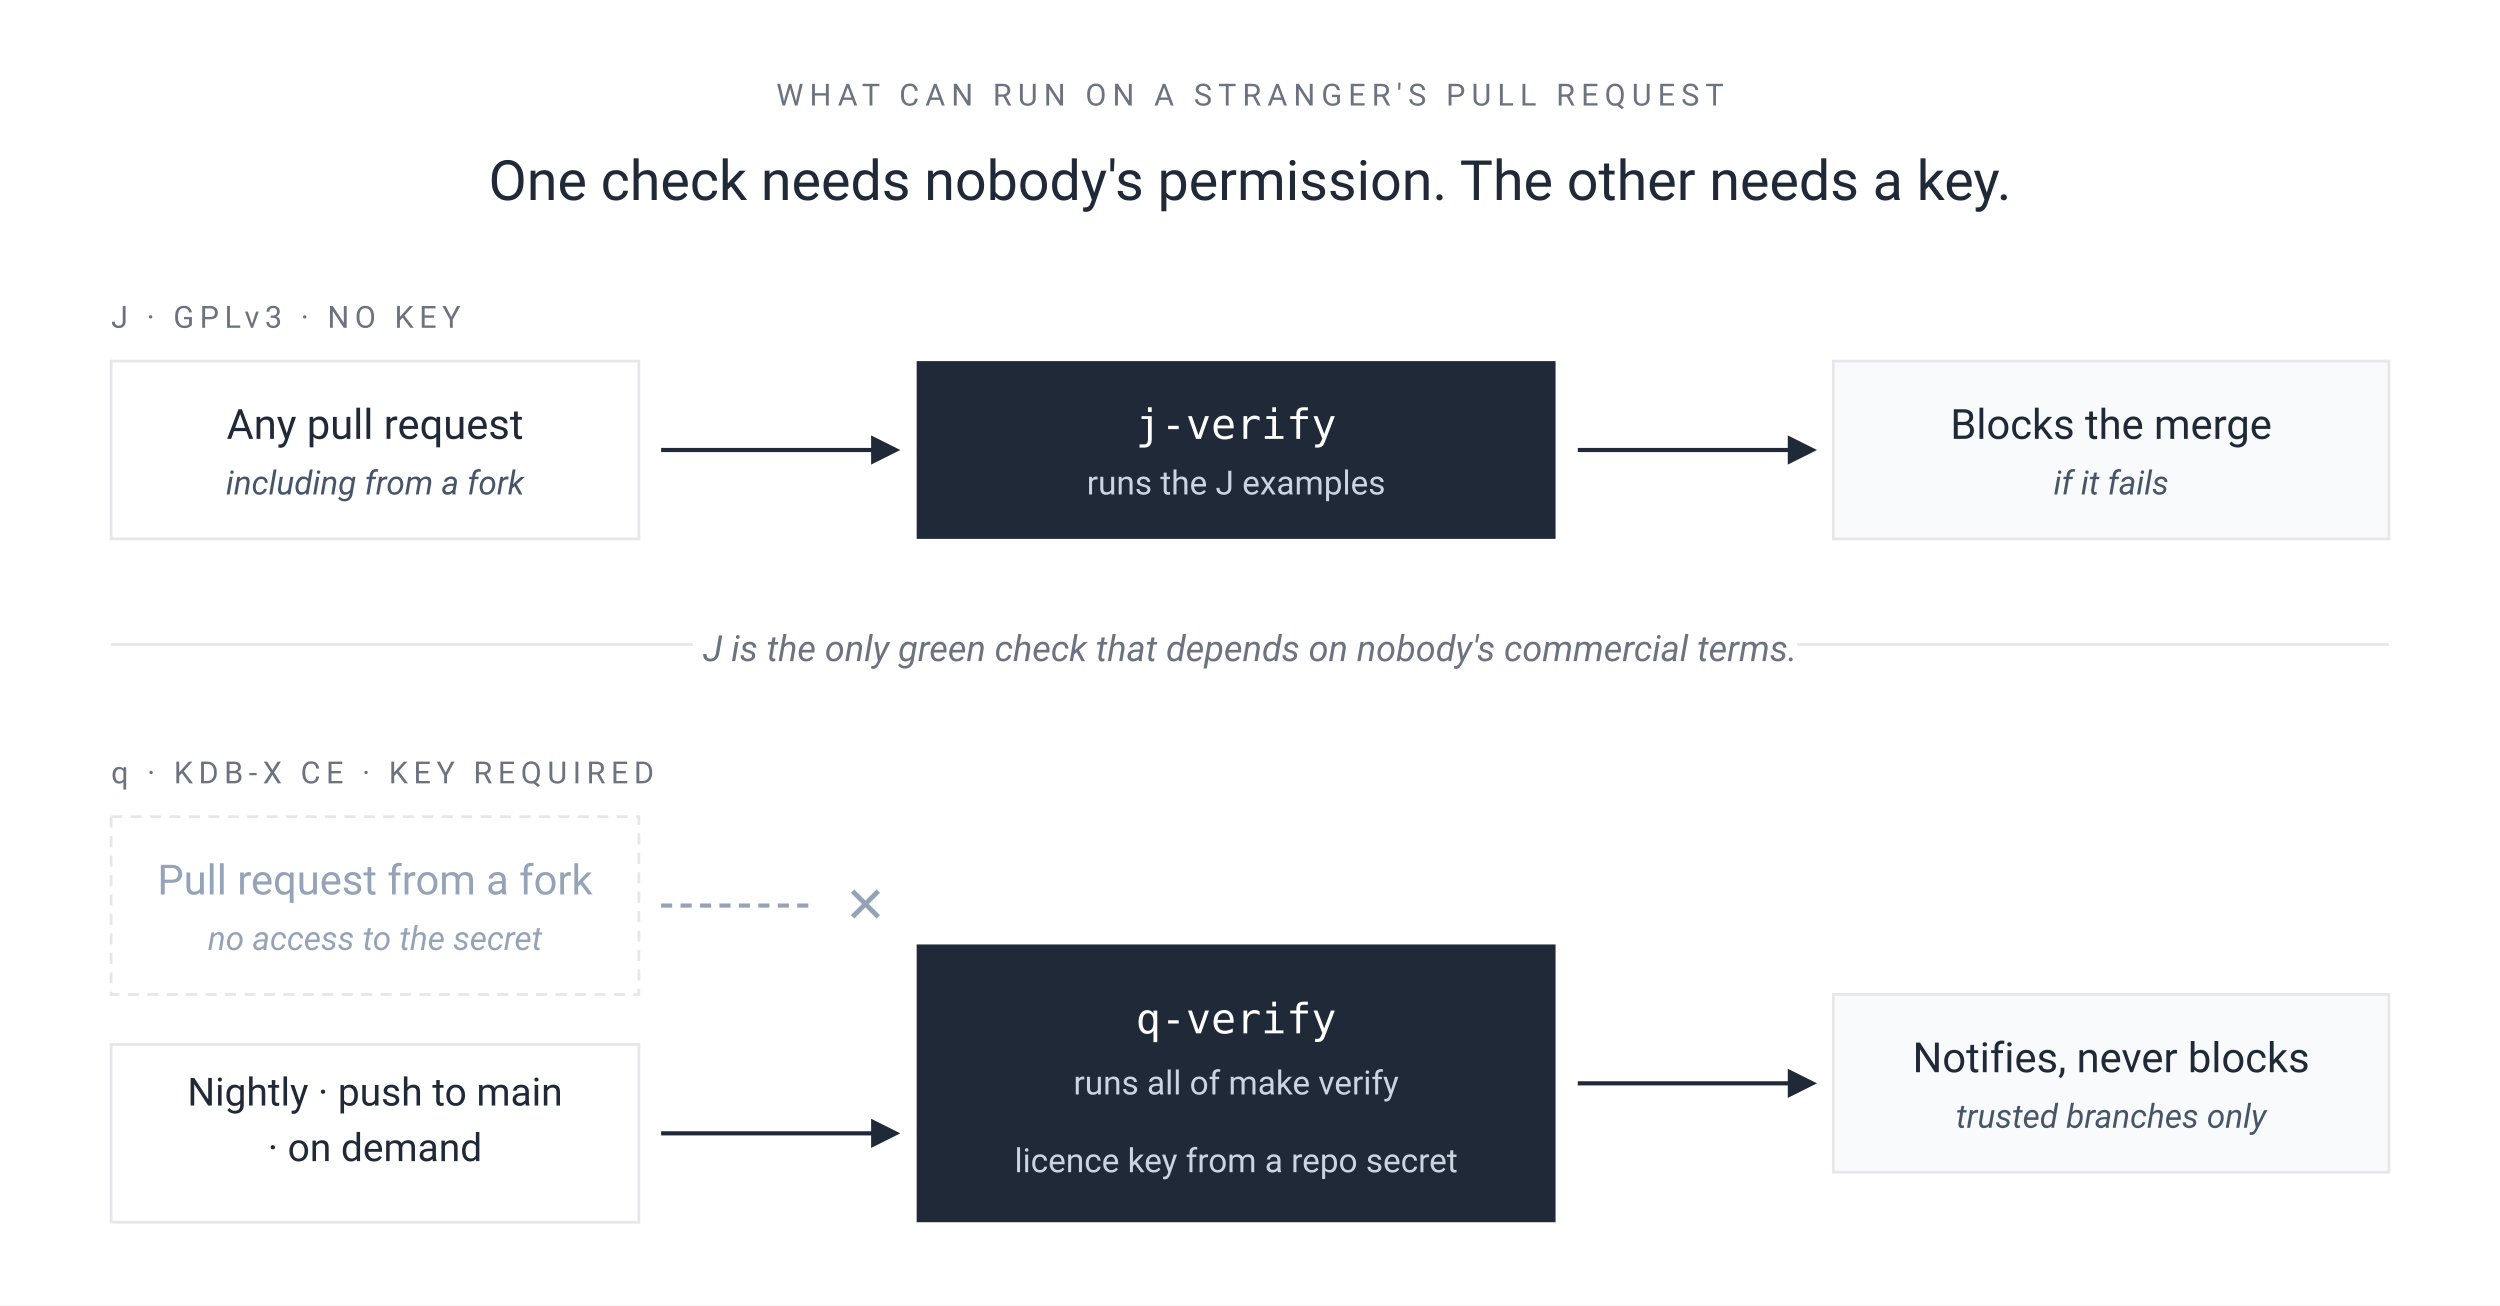
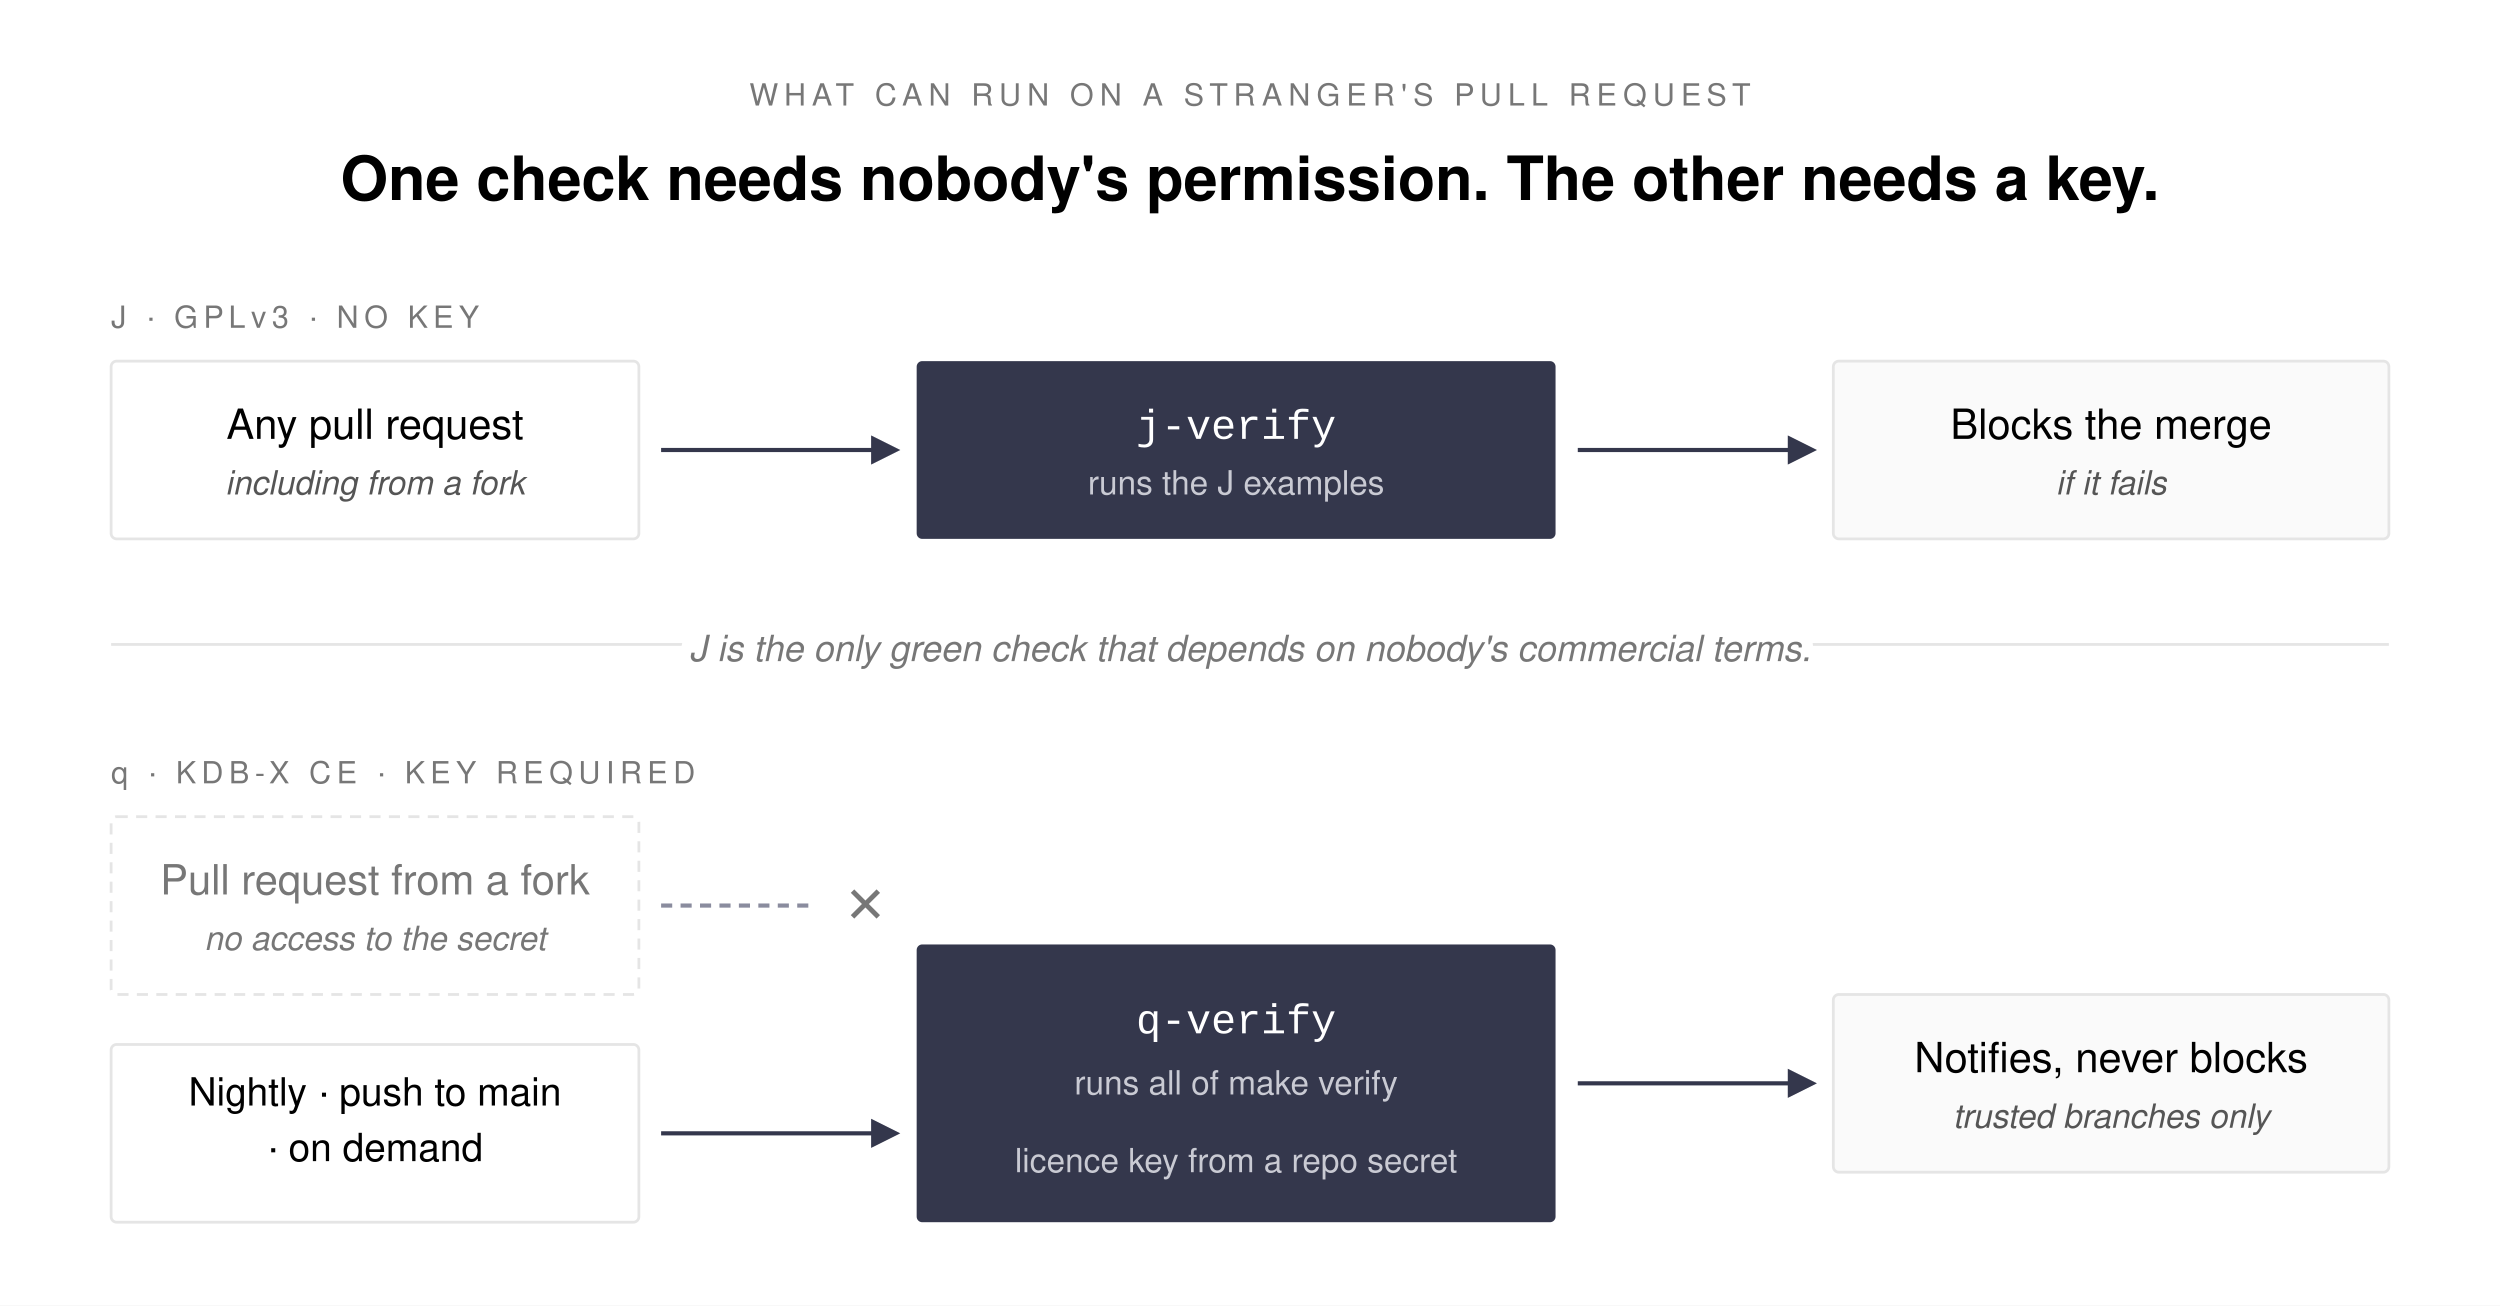
- <svg xmlns="http://www.w3.org/2000/svg" viewBox="0 0 900 470" role="img" aria-labelledby="title desc" font-family="-apple-system, BlinkMacSystemFont, 'Segoe UI', Roboto, sans-serif">
+ <svg xmlns="http://www.w3.org/2000/svg" viewBox="0 0 900 470" role="img" aria-labelledby="title desc" font-family="'Source Sans Pro', -apple-system, BlinkMacSystemFont, 'Segoe UI', Helvetica, Arial, sans-serif">
  <defs>
    <marker id="ah" viewBox="0 0 10 10" refX="8" refY="5" markerWidth="7" markerHeight="7" orient="auto-start-reverse">
-       <path d="M 0 0 L 10 5 L 0 10 z" fill="#1f2937" />
+       <path d="M 0 0 L 10 5 L 0 10 z" fill="#34374C" />
    </marker>
    <marker id="ahm" viewBox="0 0 10 10" refX="8" refY="5" markerWidth="7" markerHeight="7" orient="auto-start-reverse">
-       <path d="M 0 0 L 10 5 L 0 10 z" fill="#94a3b8" />
+       <path d="M 0 0 L 10 5 L 0 10 z" fill="#8a8c9e" />
    </marker>
  </defs>
  <rect width="900" height="470" fill="#ffffff" />
-   <text x="450" y="38" text-anchor="middle" font-size="11" letter-spacing="2.2" fill="#6b7280">WHAT CAN RUN ON A STRANGER'S PULL REQUEST</text>
-   <text x="450" y="72" text-anchor="middle" font-size="20" fill="#1f2937">One check needs nobody's permission. The other needs a key.</text>
-   <text x="40" y="118" font-size="11" letter-spacing="2" fill="#6b7280">J · GPLv3 · NO KEY</text>
-   <rect x="40" y="130" width="190" height="64" fill="#ffffff" stroke="#e5e7eb" />
-   <text x="135" y="158" text-anchor="middle" font-size="15" fill="#1f2937">Any pull request</text>
-   <text x="135" y="178" text-anchor="middle" font-size="12" font-style="italic" fill="#475569">including from a fork</text>
-   <line x1="238" y1="162" x2="322" y2="162" stroke="#1f2937" stroke-width="1.5" marker-end="url(#ah)" />
-   <rect x="330" y="130" width="230" height="64" fill="#1f2937" />
-   <text x="445" y="158" text-anchor="middle" font-family="'SF Mono', Menlo, Consolas, monospace" font-size="15" fill="#ffffff">j-verify</text>
-   <text x="445" y="178" text-anchor="middle" font-size="12" fill="#cbd5e1">runs the J examples</text>
-   <line x1="568" y1="162" x2="652" y2="162" stroke="#1f2937" stroke-width="1.5" marker-end="url(#ah)" />
-   <rect x="660" y="130" width="200" height="64" fill="#f8fafc" stroke="#e5e7eb" />
-   <text x="760" y="158" text-anchor="middle" font-size="15" fill="#1f2937">Blocks the merge</text>
-   <text x="760" y="178" text-anchor="middle" font-size="12" font-style="italic" fill="#475569">if it fails</text>
-   <line x1="40" y1="232" x2="860" y2="232" stroke="#e5e7eb" />
-   <text x="450" y="238" text-anchor="middle" font-size="13" font-style="italic" fill="#6b7280" style="paint-order:stroke" stroke="#ffffff" stroke-width="8">J is the only green check that depends on nobody's commercial terms.</text>
-   <text x="40" y="282" font-size="11" letter-spacing="2" fill="#6b7280">q · KDB-X CE · KEY REQUIRED</text>
-   <rect x="40" y="294" width="190" height="64" fill="#ffffff" stroke="#e5e7eb" stroke-dasharray="4 3" />
-   <text x="135" y="322" text-anchor="middle" font-size="15" fill="#94a3b8">Pull request from a fork</text>
-   <text x="135" y="342" text-anchor="middle" font-size="12" font-style="italic" fill="#94a3b8">no access to the secret</text>
-   <line x1="238" y1="326" x2="292" y2="326" stroke="#94a3b8" stroke-width="1.5" stroke-dasharray="4 3" />
-   <text x="304" y="332" font-size="18" fill="#94a3b8">✕</text>
-   <rect x="40" y="376" width="190" height="64" fill="#ffffff" stroke="#e5e7eb" />
-   <text x="135" y="398" text-anchor="middle" font-size="14" fill="#1f2937">Nightly · push to main</text>
-   <text x="135" y="418" text-anchor="middle" font-size="14" fill="#1f2937">· on demand</text>
-   <line x1="238" y1="408" x2="322" y2="408" stroke="#1f2937" stroke-width="1.5" marker-end="url(#ah)" />
-   <rect x="330" y="340" width="230" height="100" fill="#1f2937" />
-   <text x="445" y="372" text-anchor="middle" font-family="'SF Mono', Menlo, Consolas, monospace" font-size="15" fill="#ffffff">q-verify</text>
-   <text x="445" y="394" text-anchor="middle" font-size="12" fill="#cbd5e1">runs all of make verify</text>
-   <text x="445" y="422" text-anchor="middle" font-size="12" fill="#cbd5e1">licence key from a repo secret</text>
-   <line x1="568" y1="390" x2="652" y2="390" stroke="#1f2937" stroke-width="1.5" marker-end="url(#ah)" />
-   <rect x="660" y="358" width="200" height="64" fill="#f8fafc" stroke="#e5e7eb" />
-   <text x="760" y="386" text-anchor="middle" font-size="15" fill="#1f2937">Notifies, never blocks</text>
-   <text x="760" y="406" text-anchor="middle" font-size="12" font-style="italic" fill="#475569">trusted branches only</text>
+   <text x="450" y="38" text-anchor="middle" font-size="11" letter-spacing="2.2" fill="#777777">WHAT CAN RUN ON A STRANGER'S PULL REQUEST</text>
+   <text x="450" y="72" text-anchor="middle" font-size="22" font-weight="600" fill="#000000">One check needs nobody's permission. The other needs a key.</text>
+   <text x="40" y="118" font-size="11" letter-spacing="2" fill="#777777">J · GPLv3 · NO KEY</text>
+   <rect rx="2" x="40" y="130" width="190" height="64" fill="#ffffff" stroke="#e5e5e5" />
+   <text x="135" y="158" text-anchor="middle" font-size="15" fill="#000000">Any pull request</text>
+   <text x="135" y="178" text-anchor="middle" font-size="12" font-style="italic" fill="#555555">including from a fork</text>
+   <line x1="238" y1="162" x2="322" y2="162" stroke="#34374C" stroke-width="1.5" marker-end="url(#ah)" />
+   <rect rx="2" x="330" y="130" width="230" height="64" fill="#34374C" />
+   <text x="445" y="158" text-anchor="middle" font-family="ui-monospace, SFMono-Regular, 'SF Mono', Menlo, Monaco, Consolas, 'Liberation Mono', 'Courier New', monospace" font-size="15" fill="#ffffff">j-verify</text>
+   <text x="445" y="178" text-anchor="middle" font-size="12" fill="#c9cad3">runs the J examples</text>
+   <line x1="568" y1="162" x2="652" y2="162" stroke="#34374C" stroke-width="1.5" marker-end="url(#ah)" />
+   <rect rx="2" x="660" y="130" width="200" height="64" fill="#fafafa" stroke="#e5e5e5" />
+   <text x="760" y="158" text-anchor="middle" font-size="15" fill="#000000">Blocks the merge</text>
+   <text x="760" y="178" text-anchor="middle" font-size="12" font-style="italic" fill="#555555">if it fails</text>
+   <line x1="40" y1="232" x2="860" y2="232" stroke="#e5e5e5" />
+   <text x="450" y="238" text-anchor="middle" font-size="13" font-style="italic" fill="#777777" style="paint-order:stroke" stroke="#ffffff" stroke-width="8">J is the only green check that depends on nobody's commercial terms.</text>
+   <text x="40" y="282" font-size="11" letter-spacing="2" fill="#777777">q · KDB-X CE · KEY REQUIRED</text>
+   <rect rx="2" x="40" y="294" width="190" height="64" fill="#ffffff" stroke="#e5e5e5" stroke-dasharray="4 3" />
+   <text x="135" y="322" text-anchor="middle" font-size="15" fill="#777777">Pull request from a fork</text>
+   <text x="135" y="342" text-anchor="middle" font-size="12" font-style="italic" fill="#777777">no access to the secret</text>
+   <line x1="238" y1="326" x2="292" y2="326" stroke="#8a8c9e" stroke-width="1.5" stroke-dasharray="4 3" />
+   <text x="304" y="332" font-size="18" fill="#777777">✕</text>
+   <rect rx="2" x="40" y="376" width="190" height="64" fill="#ffffff" stroke="#e5e5e5" />
+   <text x="135" y="398" text-anchor="middle" font-size="14" fill="#000000">Nightly · push to main</text>
+   <text x="135" y="418" text-anchor="middle" font-size="14" fill="#000000">· on demand</text>
+   <line x1="238" y1="408" x2="322" y2="408" stroke="#34374C" stroke-width="1.5" marker-end="url(#ah)" />
+   <rect rx="2" x="330" y="340" width="230" height="100" fill="#34374C" />
+   <text x="445" y="372" text-anchor="middle" font-family="ui-monospace, SFMono-Regular, 'SF Mono', Menlo, Monaco, Consolas, 'Liberation Mono', 'Courier New', monospace" font-size="15" fill="#ffffff">q-verify</text>
+   <text x="445" y="394" text-anchor="middle" font-size="12" fill="#c9cad3">runs all of make verify</text>
+   <text x="445" y="422" text-anchor="middle" font-size="12" fill="#c9cad3">licence key from a repo secret</text>
+   <line x1="568" y1="390" x2="652" y2="390" stroke="#34374C" stroke-width="1.5" marker-end="url(#ah)" />
+   <rect rx="2" x="660" y="358" width="200" height="64" fill="#fafafa" stroke="#e5e5e5" />
+   <text x="760" y="386" text-anchor="middle" font-size="15" fill="#000000">Notifies, never blocks</text>
+   <text x="760" y="406" text-anchor="middle" font-size="12" font-style="italic" fill="#555555">trusted branches only</text>
</svg>
